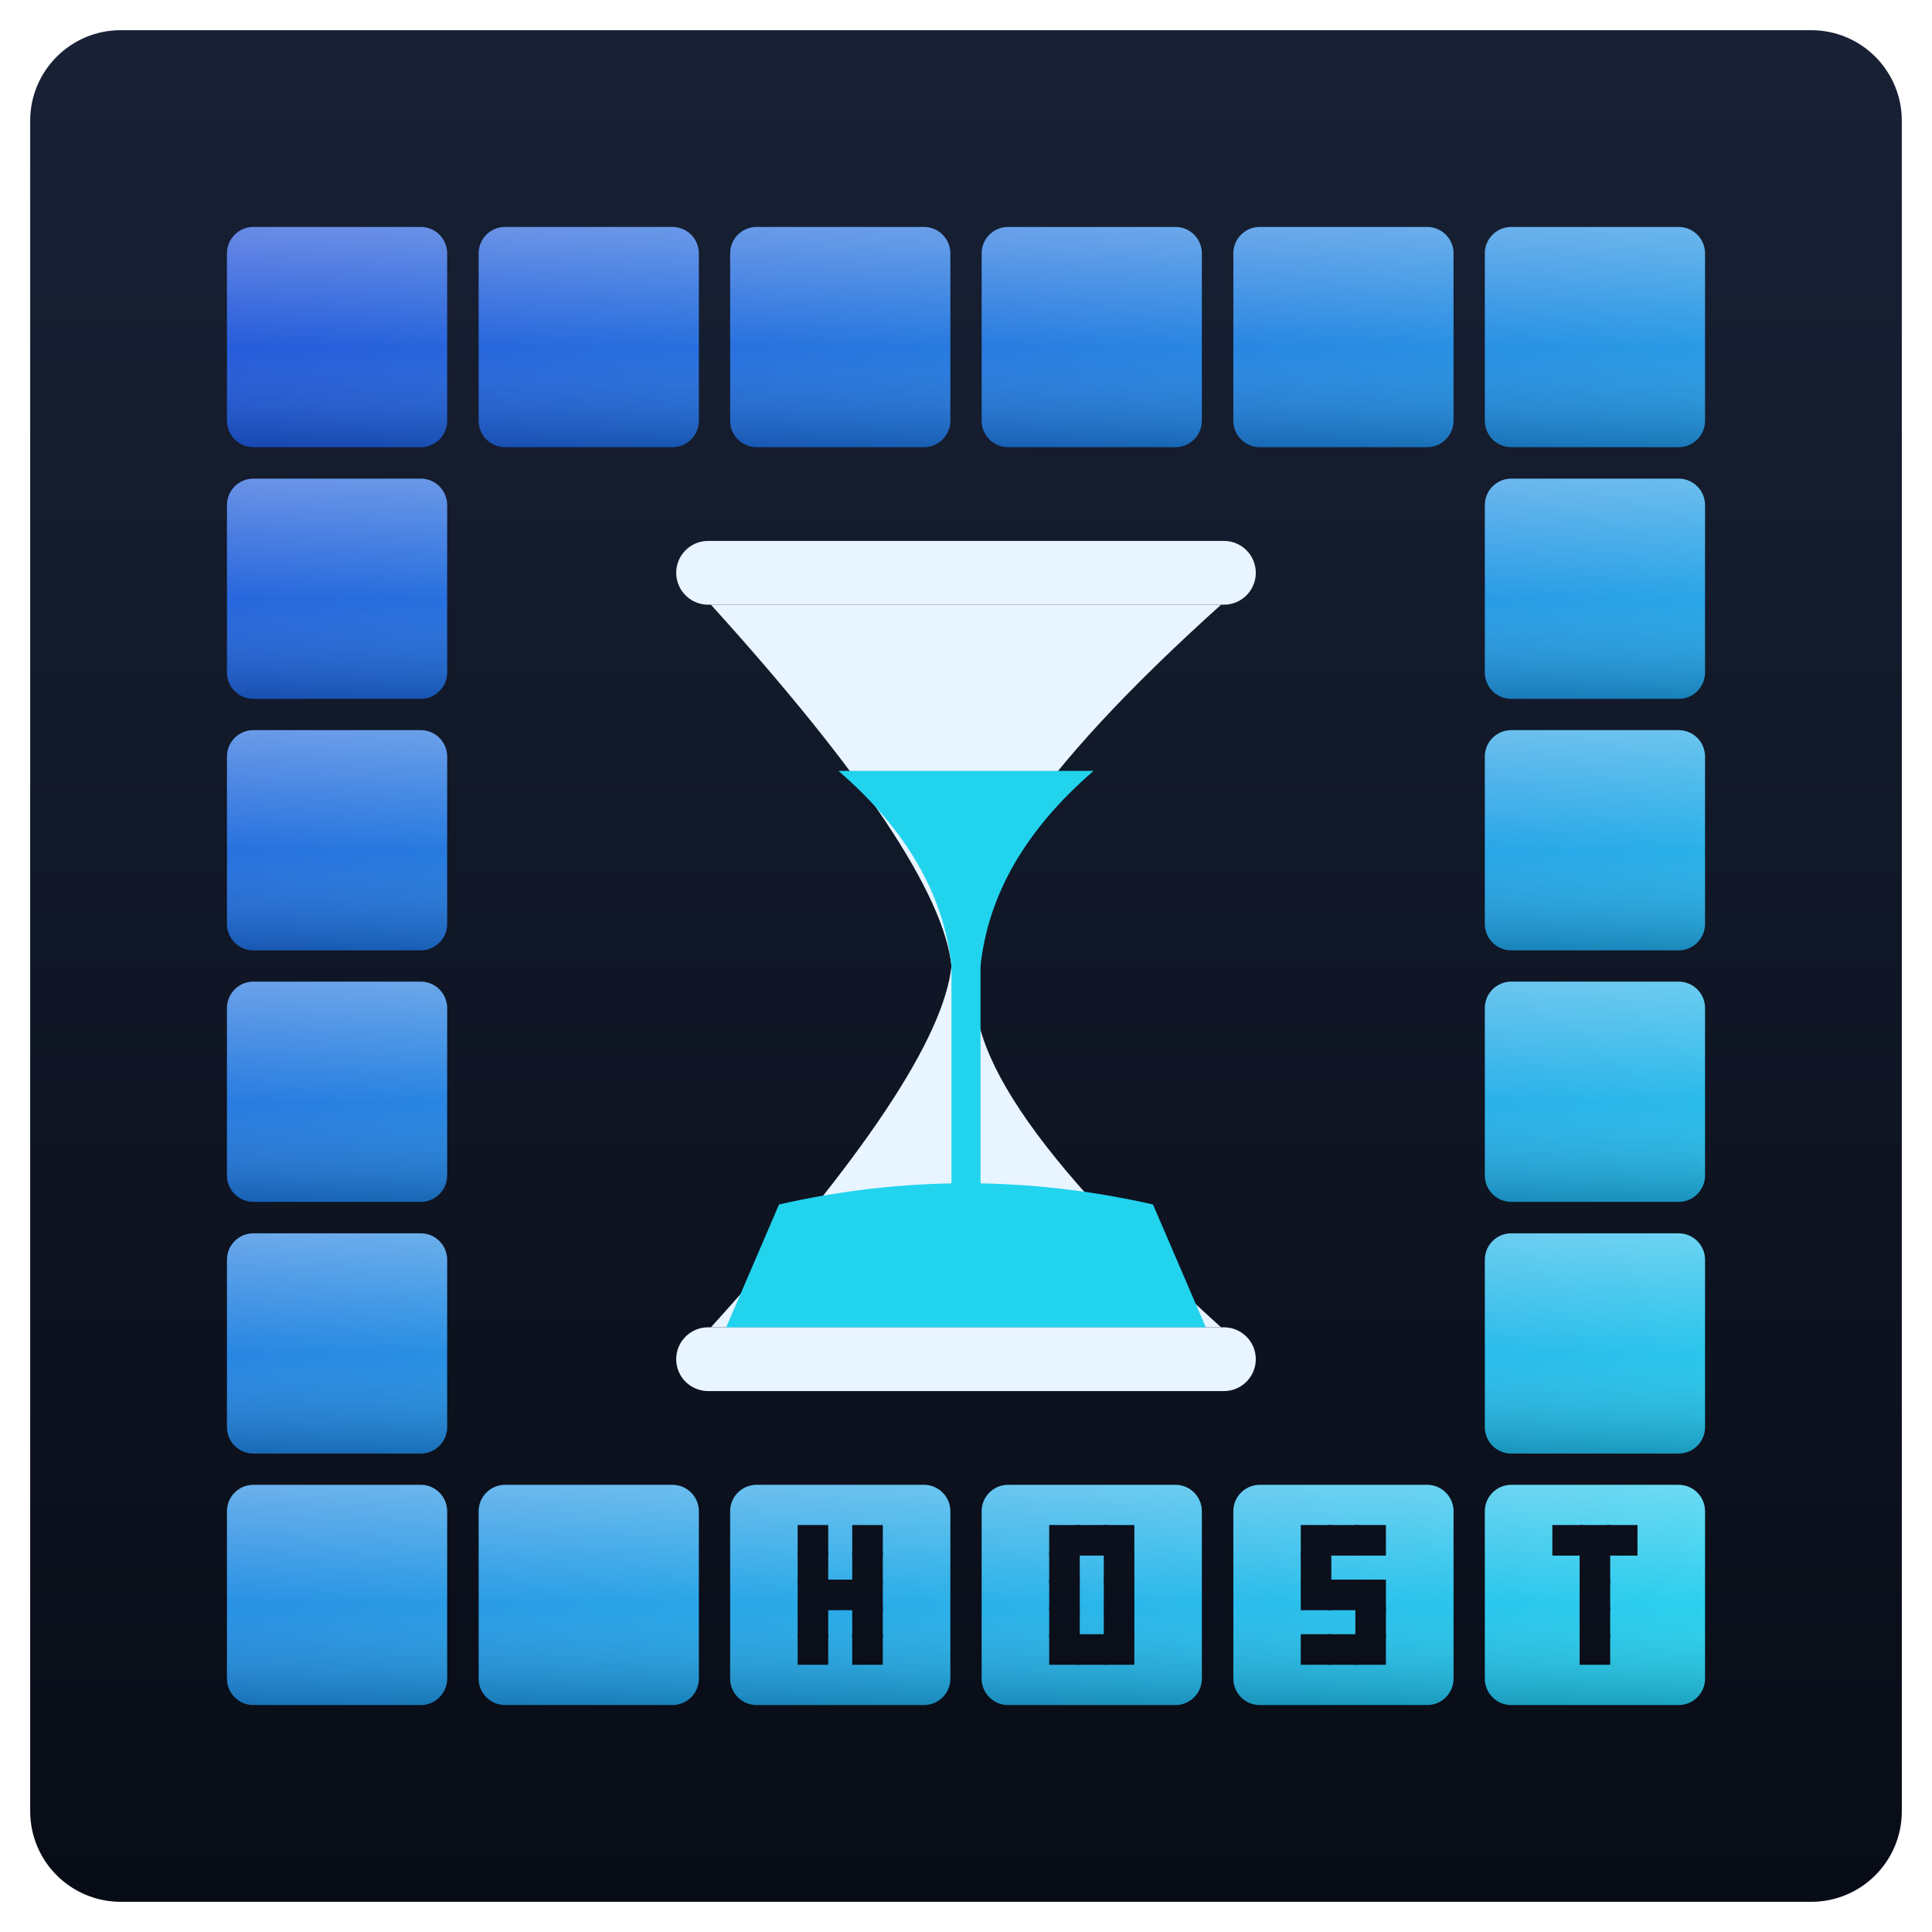
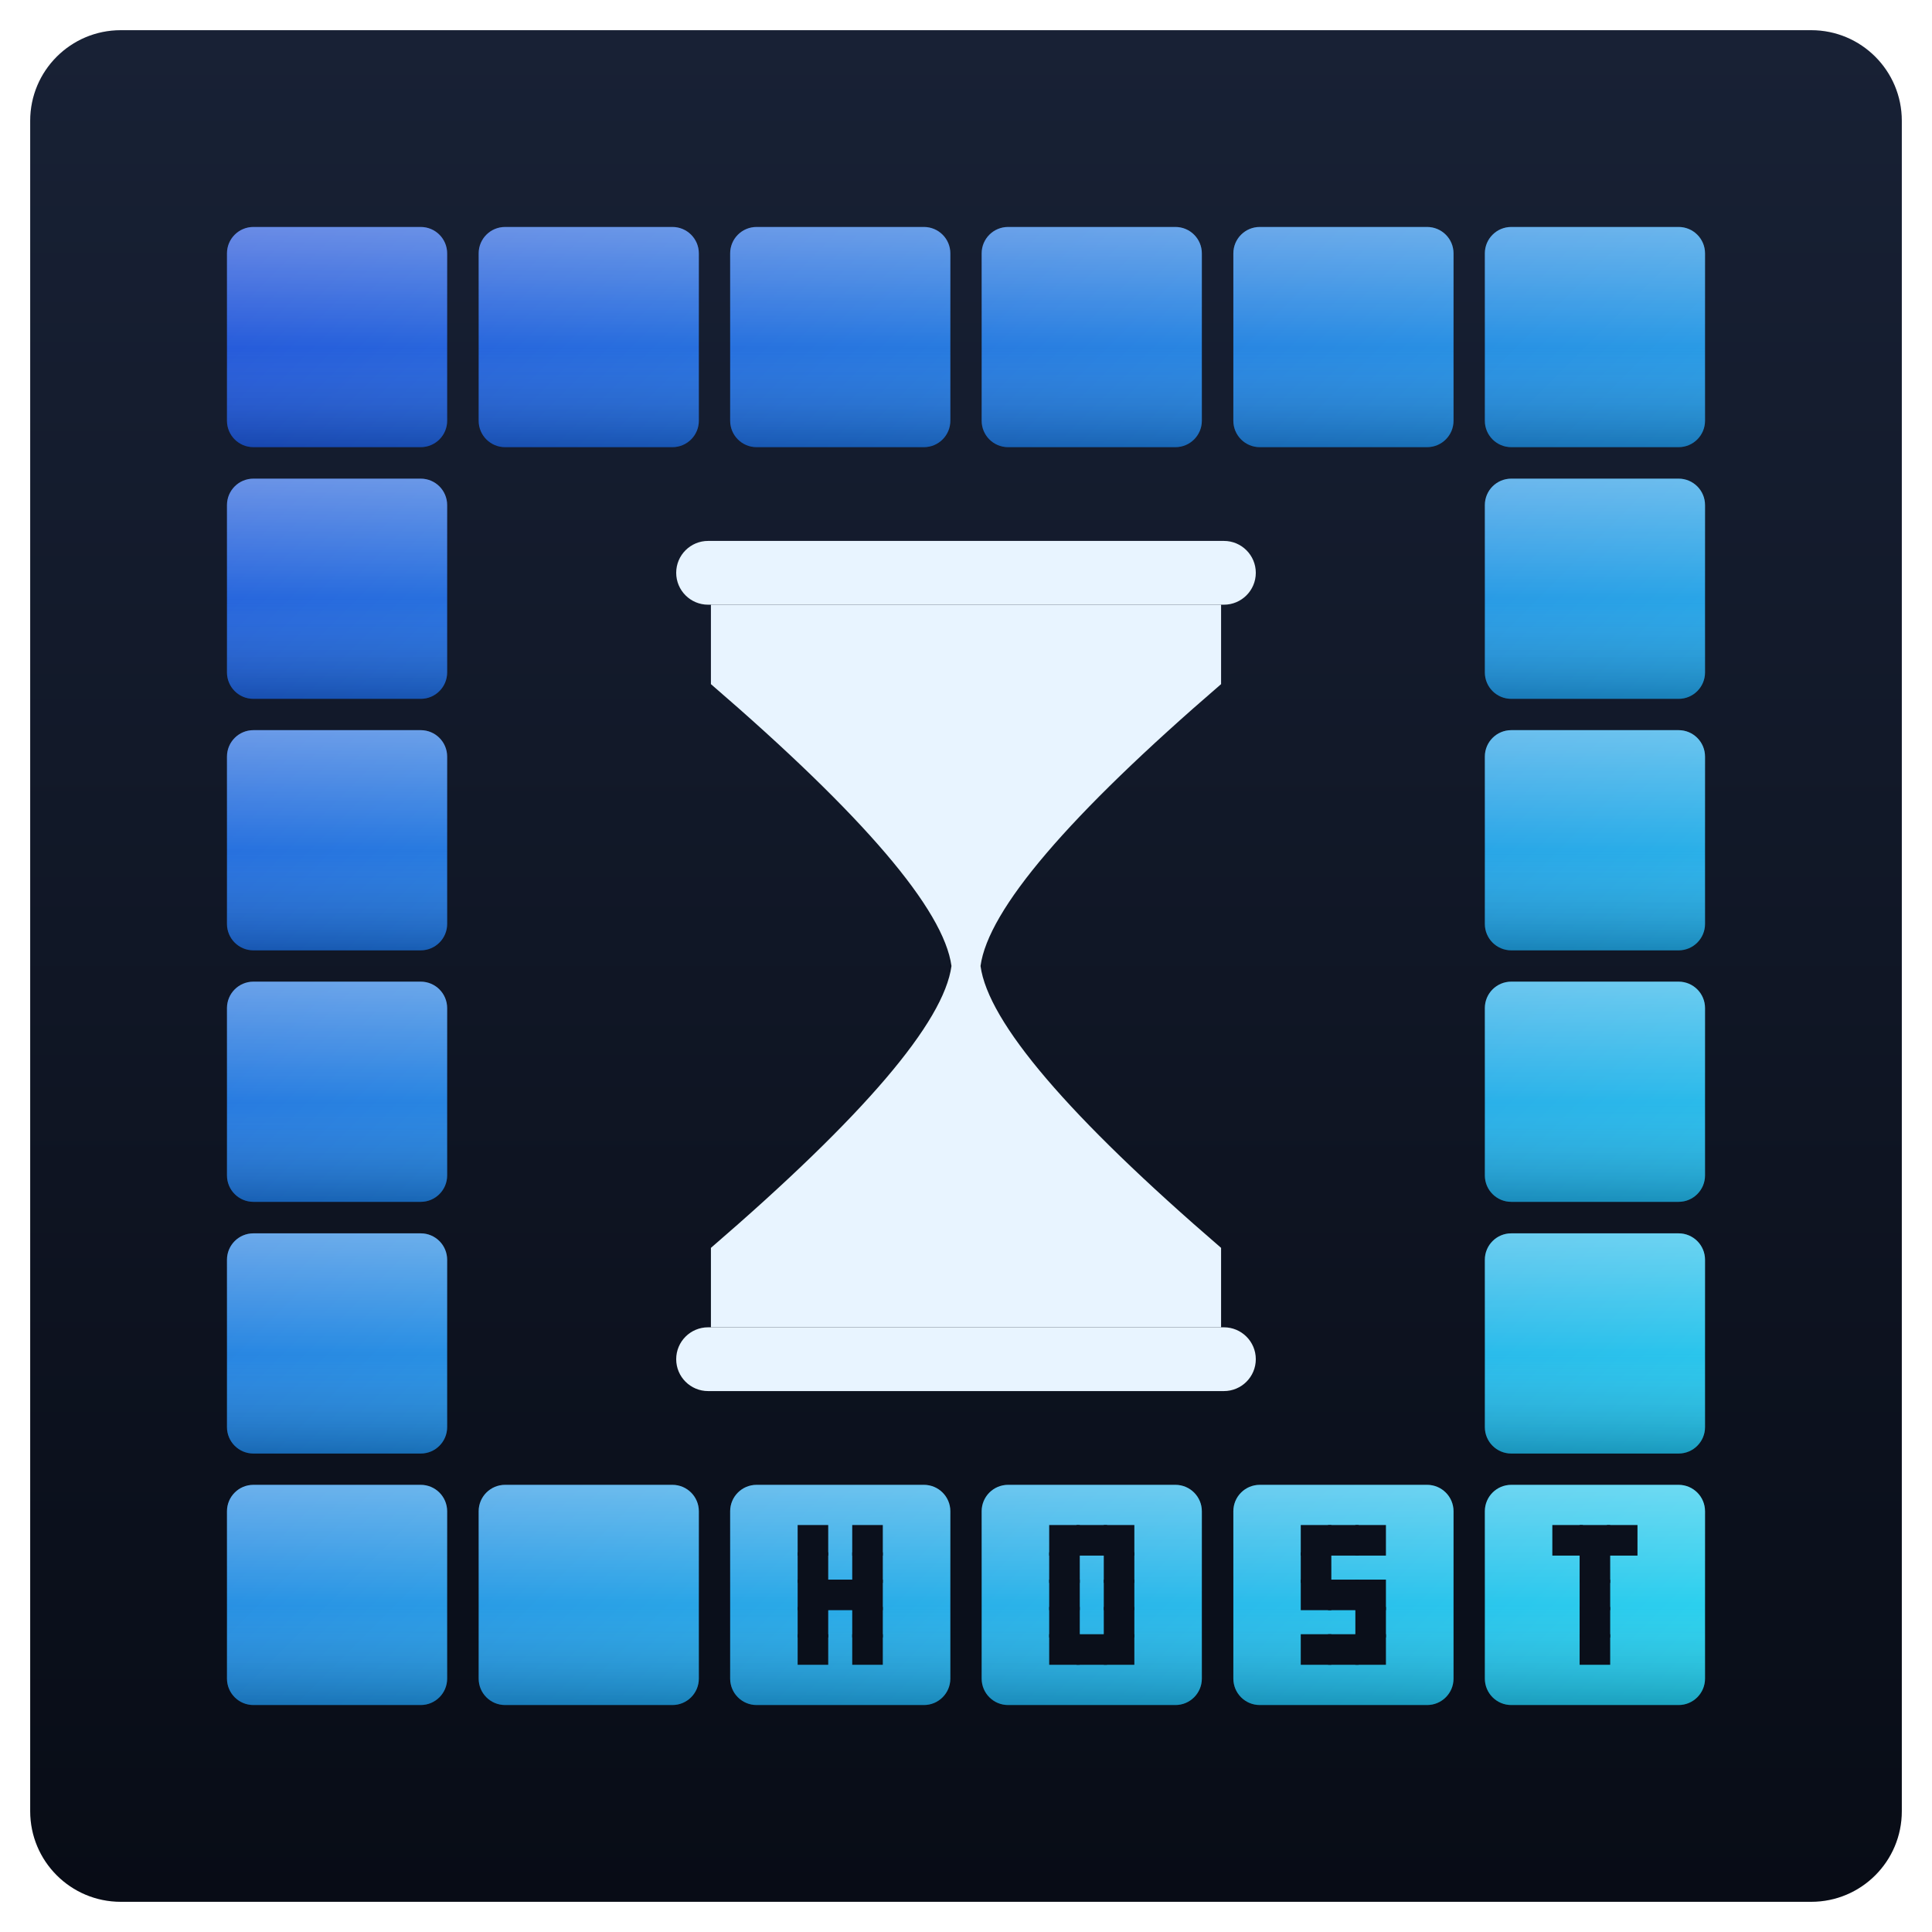
<svg xmlns="http://www.w3.org/2000/svg" viewBox="0 0 1024 1024" width="1024" height="1024">
  <defs>
    <linearGradient id="keys" gradientUnits="userSpaceOnUse" x1="112" y1="112" x2="912" y2="912">
      <stop offset="0" stop-color="#1D4ED8" />
      <stop offset="1" stop-color="#22D3EE" />
    </linearGradient>
    <linearGradient id="cap" x1="0" y1="0" x2="0" y2="1">
      <stop offset="0" stop-color="#FFFFFF" stop-opacity="0.34" />
      <stop offset="0.55" stop-color="#FFFFFF" stop-opacity="0.04" />
      <stop offset="1" stop-color="#000018" stop-opacity="0.22" />
    </linearGradient>
    <linearGradient id="rim" gradientUnits="userSpaceOnUse" x1="112" y1="0" x2="912" y2="0">
      <stop offset="0" stop-color="#1D4ED8" />
      <stop offset="1" stop-color="#22D3EE" />
    </linearGradient>
    <linearGradient id="body" gradientUnits="userSpaceOnUse" x1="0" y1="16" x2="0" y2="1008">
      <stop offset="0" stop-color="#182135" />
      <stop offset="1" stop-color="#080C16" />
    </linearGradient>
  </defs>
  <rect x="16" y="16" width="992" height="992" rx="48" fill="url(#body)" />
  <rect x="120.3" y="120.3" width="116.7" height="116.7" rx="14.0" fill="url(#keys)" />
  <rect x="120.3" y="120.3" width="116.7" height="116.7" rx="14.0" fill="url(#cap)" />
  <rect x="253.7" y="120.3" width="116.7" height="116.7" rx="14.0" fill="url(#keys)" />
  <rect x="253.7" y="120.3" width="116.7" height="116.7" rx="14.0" fill="url(#cap)" />
  <rect x="387.0" y="120.3" width="116.7" height="116.7" rx="14.0" fill="url(#keys)" />
  <rect x="387.0" y="120.3" width="116.7" height="116.7" rx="14.0" fill="url(#cap)" />
  <rect x="520.3" y="120.3" width="116.7" height="116.7" rx="14.0" fill="url(#keys)" />
  <rect x="520.3" y="120.3" width="116.7" height="116.7" rx="14.0" fill="url(#cap)" />
  <rect x="653.7" y="120.3" width="116.7" height="116.7" rx="14.0" fill="url(#keys)" />
  <rect x="653.7" y="120.3" width="116.7" height="116.7" rx="14.0" fill="url(#cap)" />
  <rect x="787.0" y="120.3" width="116.7" height="116.7" rx="14.0" fill="url(#keys)" />
  <rect x="787.0" y="120.3" width="116.7" height="116.7" rx="14.0" fill="url(#cap)" />
  <rect x="120.3" y="253.7" width="116.7" height="116.7" rx="14.0" fill="url(#keys)" />
  <rect x="120.3" y="253.7" width="116.7" height="116.7" rx="14.0" fill="url(#cap)" />
  <rect x="787.0" y="253.7" width="116.7" height="116.7" rx="14.0" fill="url(#keys)" />
  <rect x="787.0" y="253.7" width="116.7" height="116.7" rx="14.0" fill="url(#cap)" />
  <rect x="120.3" y="387.0" width="116.7" height="116.7" rx="14.0" fill="url(#keys)" />
  <rect x="120.3" y="387.0" width="116.7" height="116.7" rx="14.0" fill="url(#cap)" />
  <rect x="787.0" y="387.0" width="116.7" height="116.7" rx="14.0" fill="url(#keys)" />
  <rect x="787.0" y="387.0" width="116.7" height="116.7" rx="14.0" fill="url(#cap)" />
  <rect x="120.3" y="520.3" width="116.7" height="116.7" rx="14.0" fill="url(#keys)" />
  <rect x="120.3" y="520.3" width="116.7" height="116.7" rx="14.0" fill="url(#cap)" />
  <rect x="787.0" y="520.3" width="116.7" height="116.7" rx="14.0" fill="url(#keys)" />
  <rect x="787.0" y="520.3" width="116.7" height="116.7" rx="14.0" fill="url(#cap)" />
  <rect x="120.3" y="653.7" width="116.7" height="116.7" rx="14.0" fill="url(#keys)" />
  <rect x="120.3" y="653.7" width="116.7" height="116.7" rx="14.0" fill="url(#cap)" />
  <rect x="787.0" y="653.7" width="116.7" height="116.7" rx="14.0" fill="url(#keys)" />
  <rect x="787.0" y="653.7" width="116.7" height="116.7" rx="14.0" fill="url(#cap)" />
  <rect x="120.3" y="787.0" width="116.7" height="116.7" rx="14.0" fill="url(#keys)" />
  <rect x="120.3" y="787.0" width="116.7" height="116.7" rx="14.0" fill="url(#cap)" />
  <rect x="253.7" y="787.0" width="116.7" height="116.7" rx="14.0" fill="url(#keys)" />
  <rect x="253.7" y="787.0" width="116.7" height="116.7" rx="14.0" fill="url(#cap)" />
  <rect x="387.0" y="787.0" width="116.7" height="116.7" rx="14.0" fill="url(#keys)" />
  <rect x="387.0" y="787.0" width="116.7" height="116.7" rx="14.0" fill="url(#cap)" />
  <rect x="422.77" y="808.30" width="16.20" height="16.20" fill="url(#body)" />
  <rect x="451.70" y="808.30" width="16.20" height="16.20" fill="url(#body)" />
  <rect x="422.77" y="822.77" width="16.20" height="16.20" fill="url(#body)" />
  <rect x="451.70" y="822.77" width="16.20" height="16.20" fill="url(#body)" />
  <rect x="422.77" y="837.23" width="16.20" height="16.20" fill="url(#body)" />
  <rect x="437.23" y="837.23" width="16.20" height="16.20" fill="url(#body)" />
  <rect x="451.70" y="837.23" width="16.20" height="16.20" fill="url(#body)" />
  <rect x="422.77" y="851.70" width="16.20" height="16.20" fill="url(#body)" />
  <rect x="451.70" y="851.70" width="16.20" height="16.20" fill="url(#body)" />
  <rect x="422.77" y="866.17" width="16.20" height="16.20" fill="url(#body)" />
  <rect x="451.70" y="866.17" width="16.20" height="16.20" fill="url(#body)" />
  <rect x="520.3" y="787.0" width="116.7" height="116.7" rx="14.0" fill="url(#keys)" />
  <rect x="520.3" y="787.0" width="116.7" height="116.7" rx="14.0" fill="url(#cap)" />
  <rect x="556.10" y="808.30" width="16.20" height="16.20" fill="url(#body)" />
  <rect x="570.57" y="808.30" width="16.20" height="16.20" fill="url(#body)" />
  <rect x="585.03" y="808.30" width="16.20" height="16.20" fill="url(#body)" />
  <rect x="556.10" y="822.77" width="16.20" height="16.20" fill="url(#body)" />
  <rect x="585.03" y="822.77" width="16.20" height="16.20" fill="url(#body)" />
  <rect x="556.10" y="837.23" width="16.20" height="16.20" fill="url(#body)" />
  <rect x="585.03" y="837.23" width="16.20" height="16.20" fill="url(#body)" />
  <rect x="556.10" y="851.70" width="16.20" height="16.20" fill="url(#body)" />
  <rect x="585.03" y="851.70" width="16.20" height="16.20" fill="url(#body)" />
  <rect x="556.10" y="866.17" width="16.20" height="16.20" fill="url(#body)" />
  <rect x="570.57" y="866.17" width="16.20" height="16.20" fill="url(#body)" />
  <rect x="585.03" y="866.17" width="16.20" height="16.20" fill="url(#body)" />
  <rect x="653.7" y="787.0" width="116.7" height="116.7" rx="14.0" fill="url(#keys)" />
  <rect x="653.7" y="787.0" width="116.7" height="116.7" rx="14.0" fill="url(#cap)" />
  <rect x="689.43" y="808.30" width="16.20" height="16.20" fill="url(#body)" />
  <rect x="703.90" y="808.30" width="16.20" height="16.20" fill="url(#body)" />
  <rect x="718.37" y="808.30" width="16.20" height="16.20" fill="url(#body)" />
  <rect x="689.43" y="822.77" width="16.20" height="16.20" fill="url(#body)" />
  <rect x="689.43" y="837.23" width="16.20" height="16.20" fill="url(#body)" />
  <rect x="703.90" y="837.23" width="16.20" height="16.20" fill="url(#body)" />
  <rect x="718.37" y="837.23" width="16.20" height="16.20" fill="url(#body)" />
  <rect x="718.37" y="851.70" width="16.20" height="16.20" fill="url(#body)" />
  <rect x="689.43" y="866.17" width="16.20" height="16.20" fill="url(#body)" />
  <rect x="703.90" y="866.17" width="16.20" height="16.20" fill="url(#body)" />
  <rect x="718.37" y="866.17" width="16.20" height="16.20" fill="url(#body)" />
  <rect x="787.0" y="787.0" width="116.7" height="116.7" rx="14.0" fill="url(#keys)" />
  <rect x="787.0" y="787.0" width="116.7" height="116.7" rx="14.0" fill="url(#cap)" />
  <rect x="822.77" y="808.30" width="16.20" height="16.20" fill="url(#body)" />
  <rect x="837.23" y="808.30" width="16.20" height="16.20" fill="url(#body)" />
  <rect x="851.70" y="808.30" width="16.20" height="16.20" fill="url(#body)" />
  <rect x="837.23" y="822.77" width="16.20" height="16.20" fill="url(#body)" />
  <rect x="837.23" y="837.23" width="16.20" height="16.20" fill="url(#body)" />
  <rect x="837.23" y="851.70" width="16.20" height="16.20" fill="url(#body)" />
  <rect x="837.23" y="866.17" width="16.20" height="16.20" fill="url(#body)" />
  <rect x="358.4" y="286.7" width="307.2" height="33.8" rx="16.9" fill="#E8F4FF" />
  <rect x="358.4" y="703.5" width="307.2" height="33.8" rx="16.9" fill="#E8F4FF" />
-   <path d="M 376.8 320.5 L 647.2 320.5 Q 498.2 454.6 519.7 512.0 Q 498.2 569.4 647.2 703.5 L 376.8 703.5 Q 498.2 569.4 504.3 512.0 Q 498.2 454.6 376.8 320.5 Z" fill="#E8F4FF" />
-   <path d="M 444.4 408.6 L 579.6 408.6 Q 525.8 455.1 519.7 512.0 L 504.3 512.0 Q 498.2 455.1 444.4 408.6 Z" fill="#22D3EE" />
-   <rect x="504.3" y="512.0" width="15.4" height="126.4" fill="#22D3EE" />
-   <path d="M 384.9 703.5 L 639.1 703.5 L 611.1 638.4 Q 512.0 615.9 412.9 638.4 Z" fill="#22D3EE" />
+   <path d="M 376.8 320.5 L 647.2 320.5 L 647.2 362.6 Q 525.8 467.2 519.7 512.0 Q 525.8 556.8 647.2 661.4 L 647.2 703.5 L 376.8 703.5 L 376.8 661.4 Q 498.2 556.8 504.3 512.0 Q 498.2 467.2 376.8 362.6 Z" fill="#E8F4FF" />
</svg>
